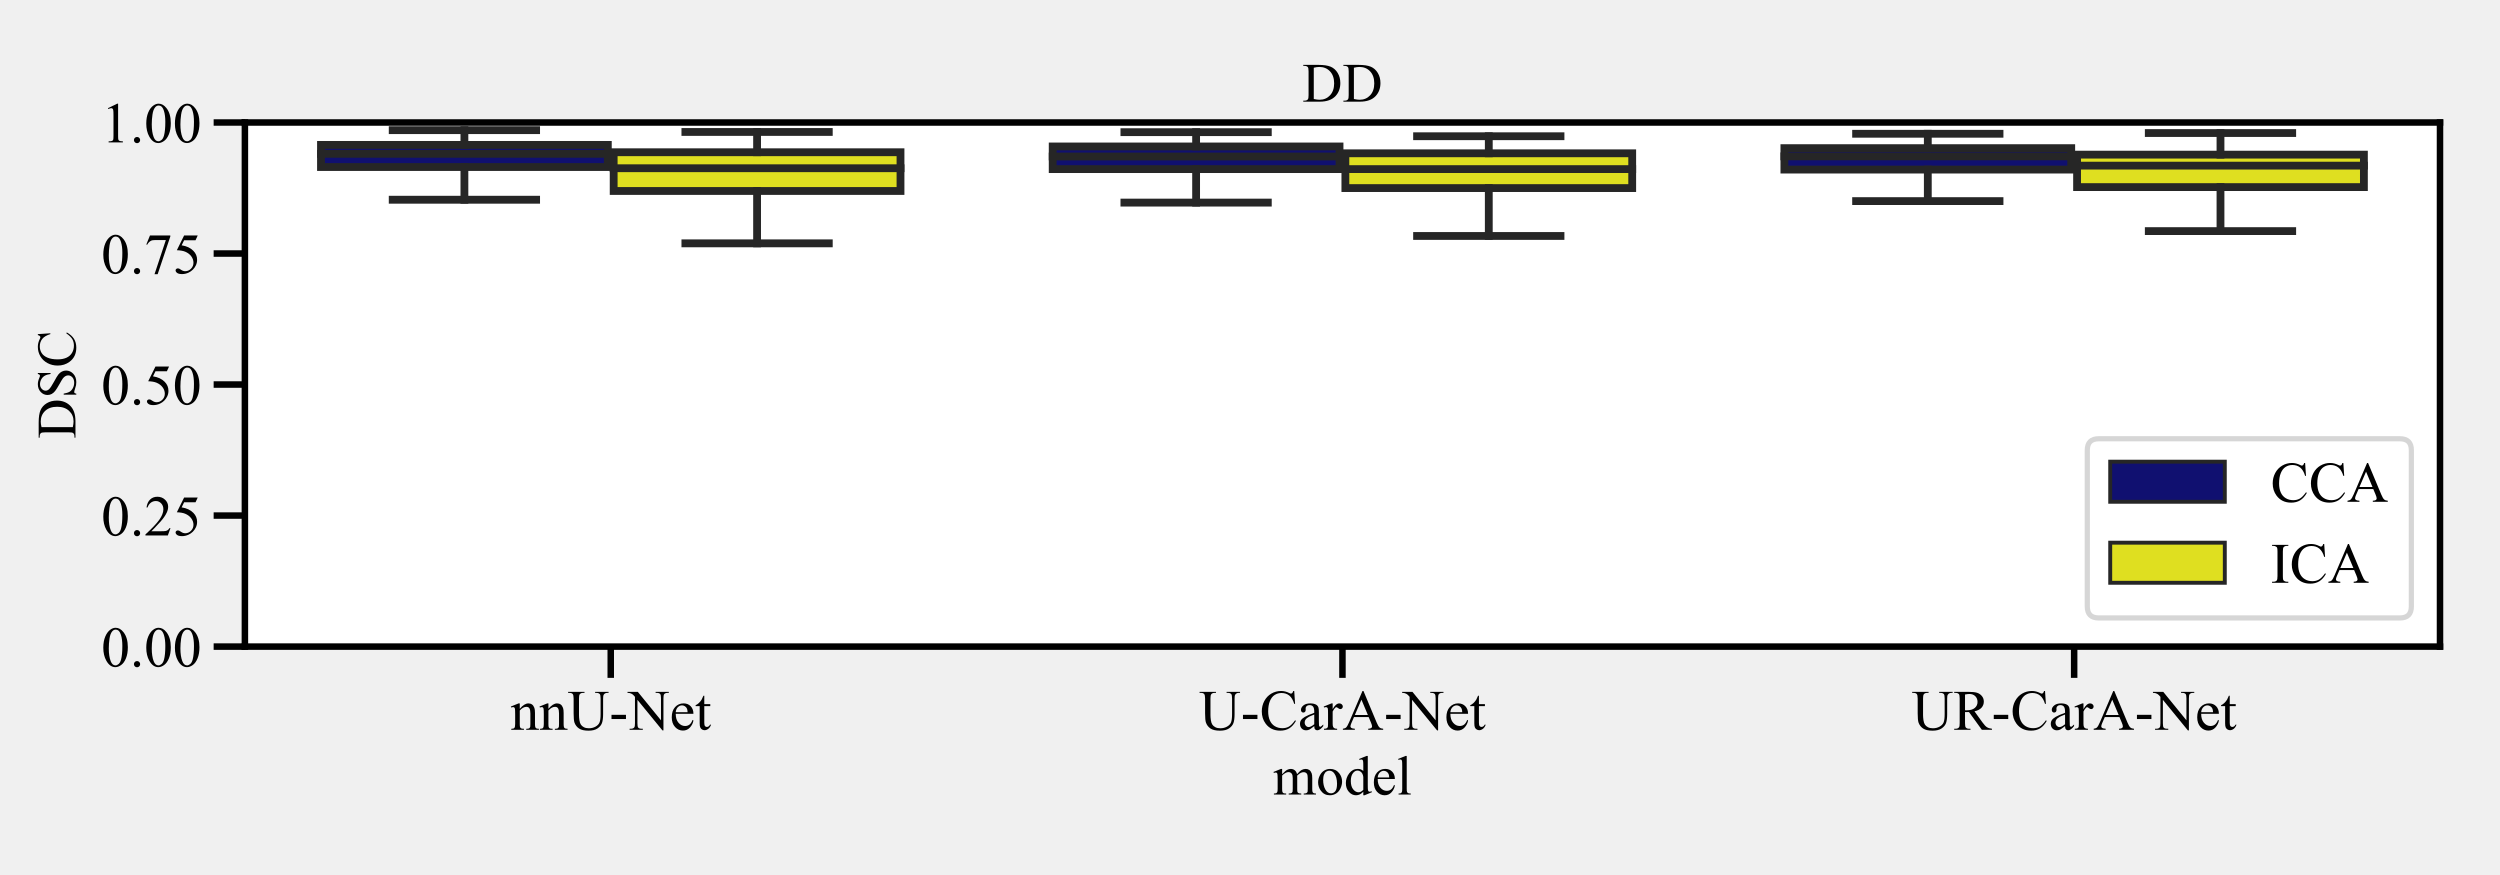
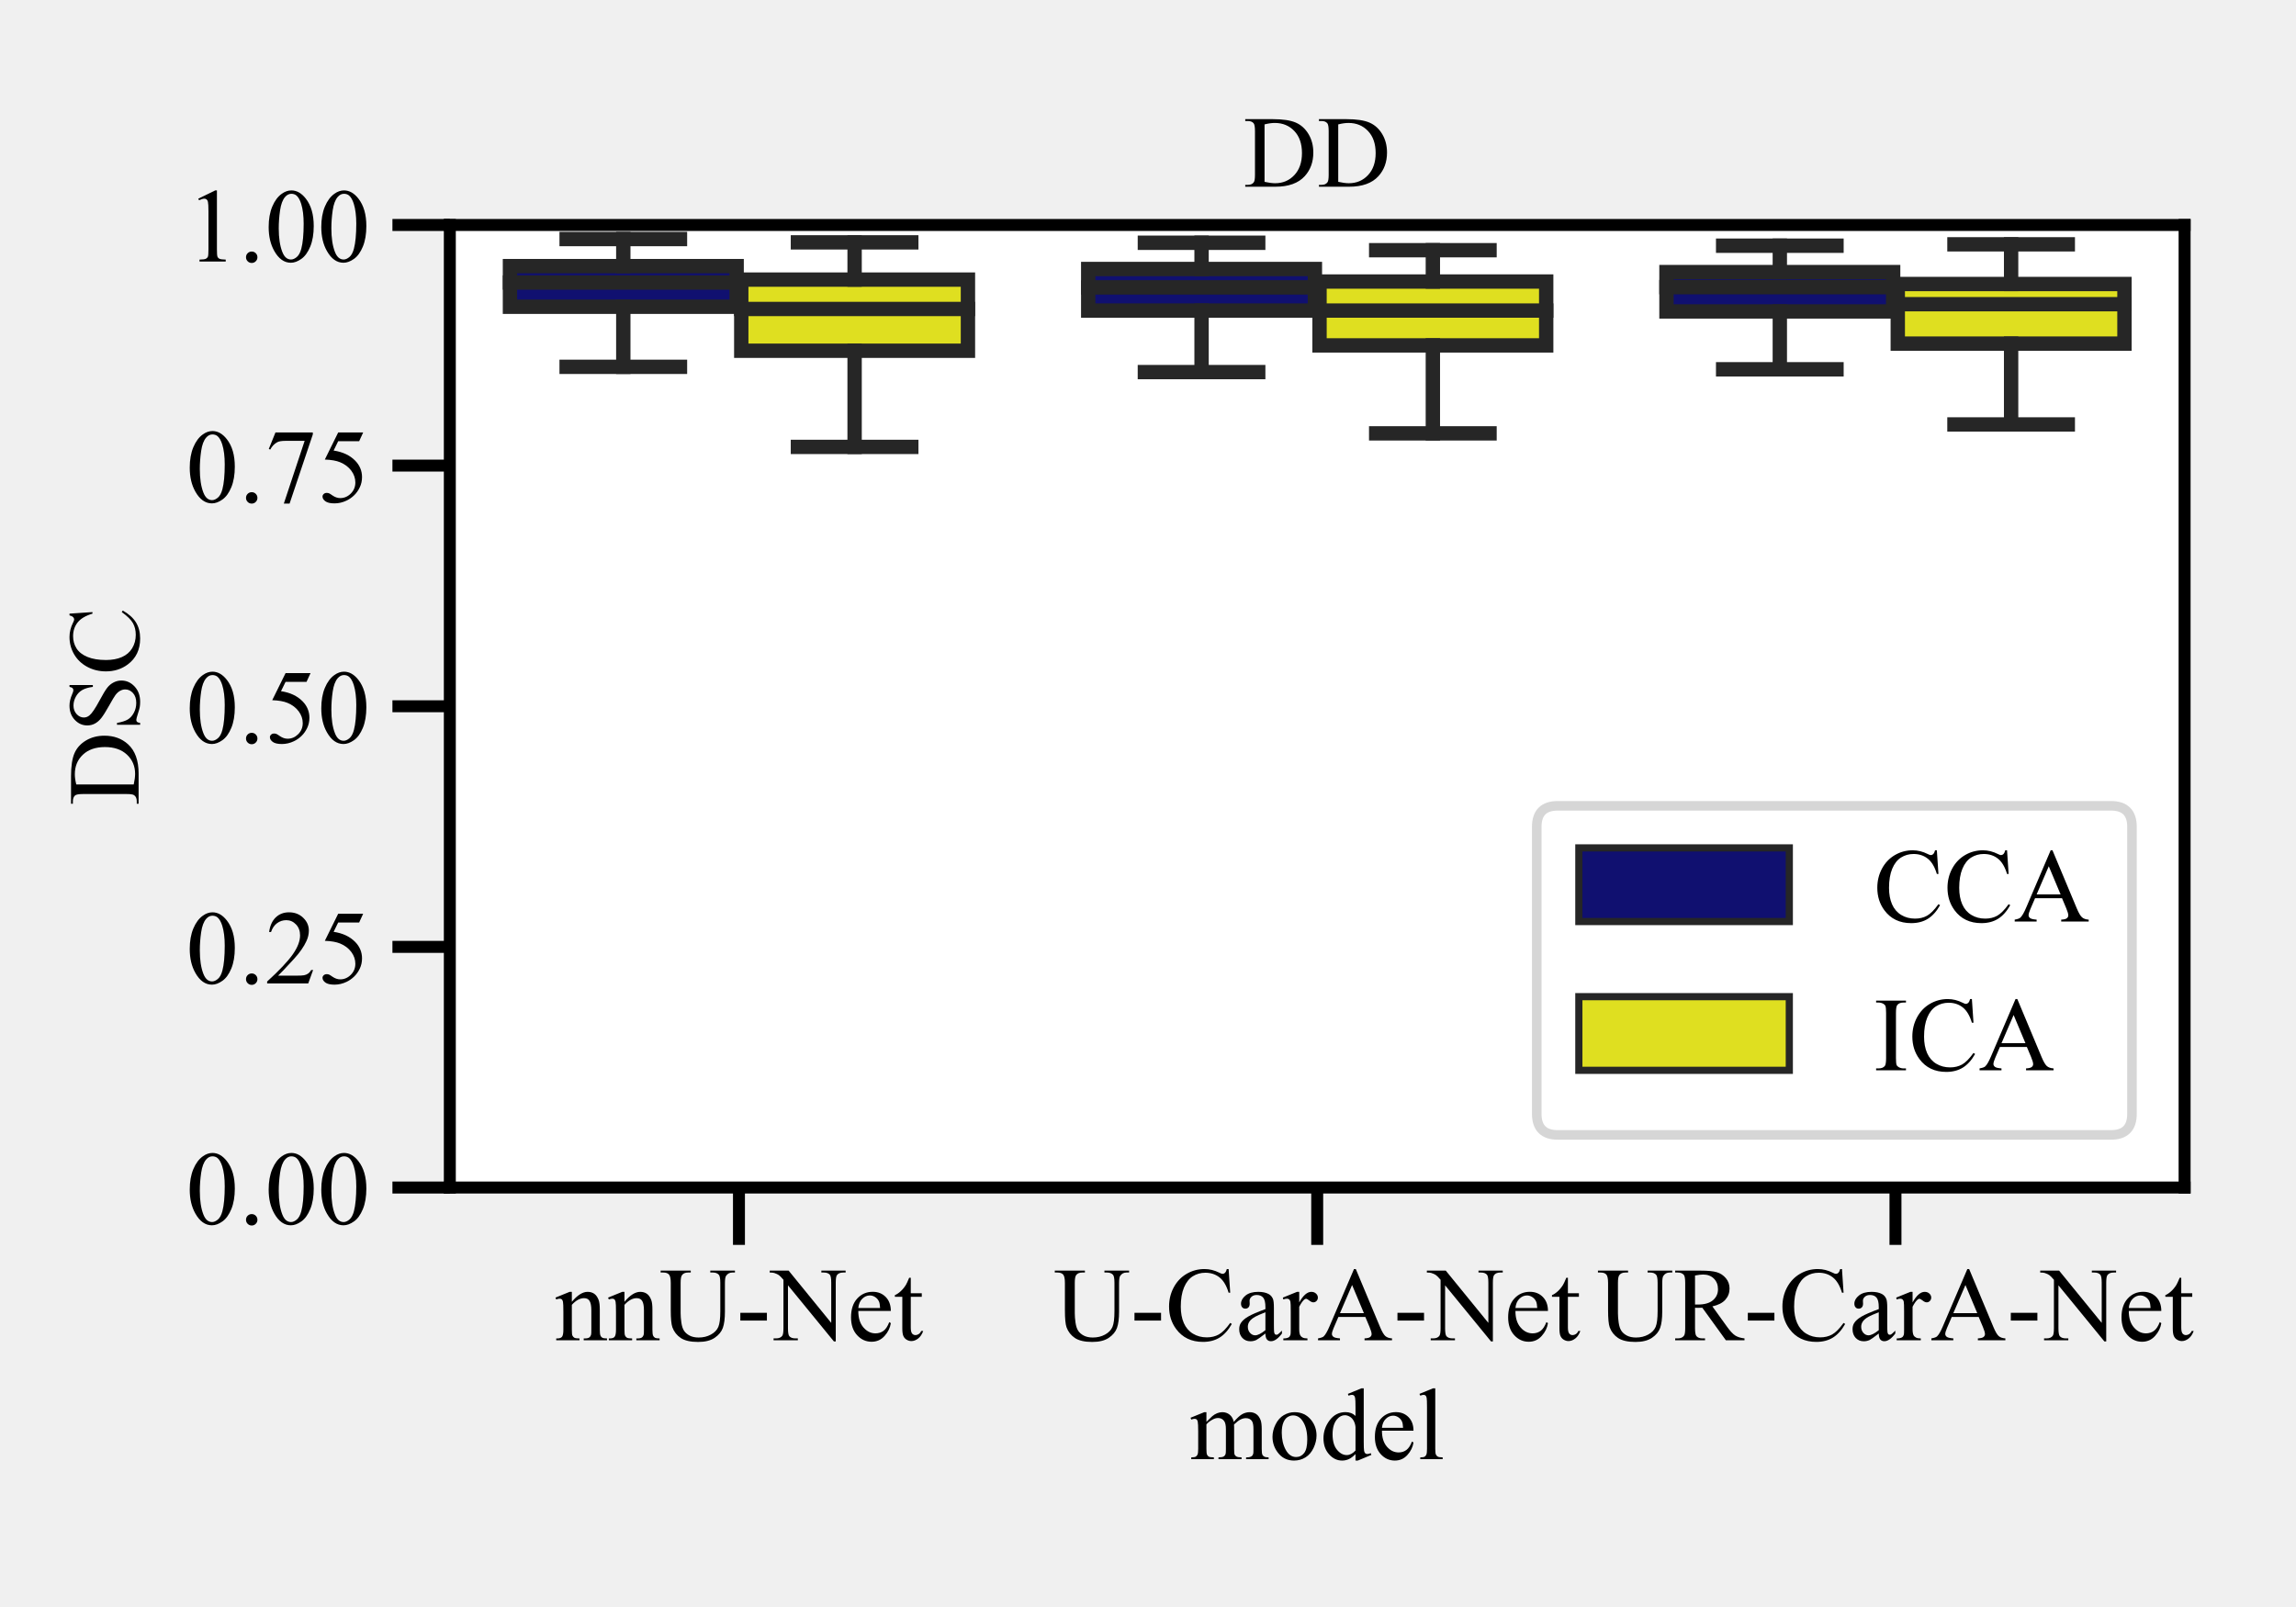
- <svg xmlns="http://www.w3.org/2000/svg" xmlns:xlink="http://www.w3.org/1999/xlink" width="720pt" height="252pt" viewBox="0 0 720 252" version="1.1">
+ <svg xmlns="http://www.w3.org/2000/svg" xmlns:xlink="http://www.w3.org/1999/xlink" width="360pt" height="252pt" viewBox="0 0 360 252" version="1.1">
  <defs>
    <style type="text/css">*{stroke-linejoin: round; stroke-linecap: butt}</style>
  </defs>
  <g id="figure_1">
    <g id="patch_1">
-       <path d="M 0 252  L 720 252  L 720 0  L 0 0  L 0 252  z " style="fill: none" />
+       <path d="M 0 252  L 360 252  L 360 0  L 0 0  L 0 252  z " style="fill: none" />
    </g>
    <g id="axes_1">
      <g id="patch_2">
-         <path d="M 70.53 186.22  L 702.72 186.22  L 702.72 35.28  L 70.53 35.28  z " style="fill: #ffffff" />
+         <path d="M 70.53 186.22  L 342.533 186.22  L 342.533 35.28  L 70.53 35.28  z " style="fill: #ffffff" />
      </g>
      <g id="patch_3">
-         <path d="M 92.446 48.103  L 175.052 48.103  L 175.052 41.731  L 92.446 41.731  L 92.446 48.103  z " clip-path="url(#p4b8f0bb4f5)" style="fill: #101070; stroke: #262626; stroke-width: 2.25; stroke-linejoin: miter" />
+         <path d="M 79.959 48.103  L 115.501 48.103  L 115.501 41.731  L 79.959 41.731  L 79.959 48.103  z " clip-path="url(#p8c1864080f)" style="fill: #101070; stroke: #262626; stroke-width: 2.25; stroke-linejoin: miter" />
      </g>
      <g id="patch_4">
-         <path d="M 176.738 55.002  L 259.344 55.002  L 259.344 43.846  L 176.738 43.846  L 176.738 55.002  z " clip-path="url(#p4b8f0bb4f5)" style="fill: #dfdf20; stroke: #262626; stroke-width: 2.25; stroke-linejoin: miter" />
+         <path d="M 116.226 55.002  L 151.768 55.002  L 151.768 43.846  L 116.226 43.846  L 116.226 55.002  z " clip-path="url(#p8c1864080f)" style="fill: #dfdf20; stroke: #262626; stroke-width: 2.25; stroke-linejoin: miter" />
      </g>
      <g id="patch_5">
-         <path d="M 303.176 48.702  L 385.782 48.702  L 385.782 42.183  L 303.176 42.183  L 303.176 48.702  z " clip-path="url(#p4b8f0bb4f5)" style="fill: #101070; stroke: #262626; stroke-width: 2.25; stroke-linejoin: miter" />
+         <path d="M 170.627 48.702  L 206.169 48.702  L 206.169 42.183  L 170.627 42.183  L 170.627 48.702  z " clip-path="url(#p8c1864080f)" style="fill: #101070; stroke: #262626; stroke-width: 2.25; stroke-linejoin: miter" />
      </g>
      <g id="patch_6">
-         <path d="M 387.468 54.165  L 470.074 54.165  L 470.074 44.149  L 387.468 44.149  L 387.468 54.165  z " clip-path="url(#p4b8f0bb4f5)" style="fill: #dfdf20; stroke: #262626; stroke-width: 2.25; stroke-linejoin: miter" />
+         <path d="M 206.894 54.165  L 242.436 54.165  L 242.436 44.149  L 206.894 44.149  L 206.894 54.165  z " clip-path="url(#p8c1864080f)" style="fill: #dfdf20; stroke: #262626; stroke-width: 2.25; stroke-linejoin: miter" />
      </g>
      <g id="patch_7">
-         <path d="M 513.906 48.838  L 596.512 48.838  L 596.512 42.666  L 513.906 42.666  L 513.906 48.838  z " clip-path="url(#p4b8f0bb4f5)" style="fill: #101070; stroke: #262626; stroke-width: 2.25; stroke-linejoin: miter" />
+         <path d="M 261.294 48.838  L 296.836 48.838  L 296.836 42.666  L 261.294 42.666  L 261.294 48.838  z " clip-path="url(#p8c1864080f)" style="fill: #101070; stroke: #262626; stroke-width: 2.25; stroke-linejoin: miter" />
      </g>
      <g id="patch_8">
-         <path d="M 598.198 53.884  L 680.804 53.884  L 680.804 44.537  L 598.198 44.537  L 598.198 53.884  z " clip-path="url(#p4b8f0bb4f5)" style="fill: #dfdf20; stroke: #262626; stroke-width: 2.25; stroke-linejoin: miter" />
+         <path d="M 297.561 53.884  L 333.103 53.884  L 333.103 44.537  L 297.561 44.537  L 297.561 53.884  z " clip-path="url(#p8c1864080f)" style="fill: #dfdf20; stroke: #262626; stroke-width: 2.25; stroke-linejoin: miter" />
      </g>
      <g id="patch_9">
-         <path d="M 175.895 186.22  L 175.895 186.22  L 175.895 186.22  L 175.895 186.22  z " clip-path="url(#p4b8f0bb4f5)" style="fill: #101070; stroke: #262626; stroke-width: 1.125; stroke-linejoin: miter" />
+         <path d="M 115.864 186.22  L 115.864 186.22  L 115.864 186.22  L 115.864 186.22  z " clip-path="url(#p8c1864080f)" style="fill: #101070; stroke: #262626; stroke-width: 1.125; stroke-linejoin: miter" />
      </g>
      <g id="patch_10">
-         <path d="M 175.895 186.22  L 175.895 186.22  L 175.895 186.22  L 175.895 186.22  z " clip-path="url(#p4b8f0bb4f5)" style="fill: #dfdf20; stroke: #262626; stroke-width: 1.125; stroke-linejoin: miter" />
+         <path d="M 115.864 186.22  L 115.864 186.22  L 115.864 186.22  L 115.864 186.22  z " clip-path="url(#p8c1864080f)" style="fill: #dfdf20; stroke: #262626; stroke-width: 1.125; stroke-linejoin: miter" />
      </g>
      <g id="matplotlib.axis_1">
        <g id="xtick_1">
          <g id="line2d_1">
            <defs>
-               <path id="m1ae2421240" d="M 0 0  L 0 9  " style="stroke: #000000; stroke-width: 1.875" />
-             </defs>
-             <g>
-               <use xlink:href="#m1ae2421240" x="175.895" y="186.22" style="stroke: #000000; stroke-width: 1.875" />
+               <path id="m040e390292" d="M 0 0  L 0 9  " style="stroke: #000000; stroke-width: 1.875" />
+             </defs>
+             <g>
+               <use xlink:href="#m040e390292" x="115.864" y="186.22" style="stroke: #000000; stroke-width: 1.875" />
            </g>
          </g>
          <g id="text_1">
-             <g transform="translate(147.0277 210.1772)scale(0.165 -0.165)">
+             <g transform="translate(86.99648 210.1772)scale(0.165 -0.165)">
              <defs>
                <path id="TimesNewRomanPSMT-6e" d="M 1034 2341  Q 1538 2947 1994 2947  Q 2228 2947 2397 2830  Q 2566 2713 2666 2444  Q 2734 2256 2734 1869  L 2734 647  Q 2734 375 2778 278  Q 2813 200 2889 156  Q 2966 113 3172 113  L 3172 0  L 1756 0  L 1756 113  L 1816 113  Q 2016 113 2095 173  Q 2175 234 2206 353  Q 2219 400 2219 647  L 2219 1819  Q 2219 2209 2117 2386  Q 2016 2563 1775 2563  Q 1403 2563 1034 2156  L 1034 647  Q 1034 356 1069 288  Q 1113 197 1189 155  Q 1266 113 1500 113  L 1500 0  L 84 0  L 84 113  L 147 113  Q 366 113 442 223  Q 519 334 519 647  L 519 1709  Q 519 2225 495 2337  Q 472 2450 423 2490  Q 375 2531 294 2531  Q 206 2531 84 2484  L 38 2597  L 900 2947  L 1034 2947  L 1034 2341  z " transform="scale(0.015625)" />
                <path id="TimesNewRomanPSMT-55" d="M 3053 4122  L 3053 4238  L 4553 4238  L 4553 4122  L 4394 4122  Q 4144 4122 4009 3913  Q 3944 3816 3944 3463  L 3944 1744  Q 3944 1106 3817 754  Q 3691 403 3320 151  Q 2950 -100 2313 -100  Q 1619 -100 1259 140  Q 900 381 750 788  Q 650 1066 650 1831  L 650 3488  Q 650 3878 542 4000  Q 434 4122 194 4122  L 34 4122  L 34 4238  L 1866 4238  L 1866 4122  L 1703 4122  Q 1441 4122 1328 3956  Q 1250 3844 1250 3488  L 1250 1641  Q 1250 1394 1295 1075  Q 1341 756 1459 578  Q 1578 400 1801 284  Q 2025 169 2350 169  Q 2766 169 3094 350  Q 3422 531 3542 814  Q 3663 1097 3663 1772  L 3663 3488  Q 3663 3884 3575 3984  Q 3453 4122 3213 4122  L 3053 4122  z " transform="scale(0.015625)" />
                <path id="TimesNewRomanPSMT-2d" d="M 259 1672  L 1875 1672  L 1875 1200  L 259 1200  L 259 1672  z " transform="scale(0.015625)" />
                <path id="TimesNewRomanPSMT-4e" d="M -84 4238  L 1066 4238  L 3656 1059  L 3656 3503  Q 3656 3894 3569 3991  Q 3453 4122 3203 4122  L 3056 4122  L 3056 4238  L 4531 4238  L 4531 4122  L 4381 4122  Q 4113 4122 4000 3959  Q 3931 3859 3931 3503  L 3931 -69  L 3819 -69  L 1025 3344  L 1025 734  Q 1025 344 1109 247  Q 1228 116 1475 116  L 1625 116  L 1625 0  L 150 0  L 150 116  L 297 116  Q 569 116 681 278  Q 750 378 750 734  L 750 3681  Q 566 3897 470 3965  Q 375 4034 191 4094  Q 100 4122 -84 4122  L -84 4238  z " transform="scale(0.015625)" />
                <path id="TimesNewRomanPSMT-65" d="M 681 1784  Q 678 1147 991 784  Q 1303 422 1725 422  Q 2006 422 2214 576  Q 2422 731 2563 1106  L 2659 1044  Q 2594 616 2278 264  Q 1963 -88 1488 -88  Q 972 -88 605 314  Q 238 716 238 1394  Q 238 2128 614 2539  Q 991 2950 1559 2950  Q 2041 2950 2350 2633  Q 2659 2316 2659 1784  L 681 1784  z M 681 1966  L 2006 1966  Q 1991 2241 1941 2353  Q 1863 2528 1708 2628  Q 1553 2728 1384 2728  Q 1125 2728 920 2526  Q 716 2325 681 1966  z " transform="scale(0.015625)" />
                <path id="TimesNewRomanPSMT-74" d="M 1031 3803  L 1031 2863  L 1700 2863  L 1700 2644  L 1031 2644  L 1031 788  Q 1031 509 1111 412  Q 1191 316 1316 316  Q 1419 316 1516 380  Q 1613 444 1666 569  L 1788 569  Q 1678 263 1478 108  Q 1278 -47 1066 -47  Q 922 -47 784 33  Q 647 113 581 261  Q 516 409 516 719  L 516 2644  L 63 2644  L 63 2747  Q 234 2816 414 2980  Q 594 3144 734 3369  Q 806 3488 934 3803  L 1031 3803  z " transform="scale(0.015625)" />
              </defs>
              <use xlink:href="#TimesNewRomanPSMT-6e" />
              <use xlink:href="#TimesNewRomanPSMT-6e" x="50" />
              <use xlink:href="#TimesNewRomanPSMT-55" x="100" />
              <use xlink:href="#TimesNewRomanPSMT-2d" x="172.217" />
              <use xlink:href="#TimesNewRomanPSMT-4e" x="205.518" />
              <use xlink:href="#TimesNewRomanPSMT-65" x="277.734" />
              <use xlink:href="#TimesNewRomanPSMT-74" x="322.119" />
            </g>
          </g>
        </g>
        <g id="xtick_2">
          <g id="line2d_2">
            <g>
-               <use xlink:href="#m1ae2421240" x="386.625" y="186.22" style="stroke: #000000; stroke-width: 1.875" />
+               <use xlink:href="#m040e390292" x="206.531" y="186.22" style="stroke: #000000; stroke-width: 1.875" />
            </g>
          </g>
          <g id="text_2">
-             <g transform="translate(345.3905 210.1772)scale(0.165 -0.165)">
+             <g transform="translate(165.2967 210.1772)scale(0.165 -0.165)">
              <defs>
                <path id="TimesNewRomanPSMT-43" d="M 3853 4334  L 3950 2894  L 3853 2894  Q 3659 3541 3300 3825  Q 2941 4109 2438 4109  Q 2016 4109 1675 3895  Q 1334 3681 1139 3212  Q 944 2744 944 2047  Q 944 1472 1128 1050  Q 1313 628 1683 403  Q 2053 178 2528 178  Q 2941 178 3256 354  Q 3572 531 3950 1056  L 4047 994  Q 3728 428 3303 165  Q 2878 -97 2294 -97  Q 1241 -97 663 684  Q 231 1266 231 2053  Q 231 2688 515 3219  Q 800 3750 1298 4042  Q 1797 4334 2388 4334  Q 2847 4334 3294 4109  Q 3425 4041 3481 4041  Q 3566 4041 3628 4100  Q 3709 4184 3744 4334  L 3853 4334  z " transform="scale(0.015625)" />
                <path id="TimesNewRomanPSMT-61" d="M 1822 413  Q 1381 72 1269 19  Q 1100 -59 909 -59  Q 613 -59 420 144  Q 228 347 228 678  Q 228 888 322 1041  Q 450 1253 767 1440  Q 1084 1628 1822 1897  L 1822 2009  Q 1822 2438 1686 2597  Q 1550 2756 1291 2756  Q 1094 2756 978 2650  Q 859 2544 859 2406  L 866 2225  Q 866 2081 792 2003  Q 719 1925 600 1925  Q 484 1925 411 2006  Q 338 2088 338 2228  Q 338 2497 613 2722  Q 888 2947 1384 2947  Q 1766 2947 2009 2819  Q 2194 2722 2281 2516  Q 2338 2381 2338 1966  L 2338 994  Q 2338 584 2353 492  Q 2369 400 2405 369  Q 2441 338 2488 338  Q 2538 338 2575 359  Q 2641 400 2828 588  L 2828 413  Q 2478 -56 2159 -56  Q 2006 -56 1915 50  Q 1825 156 1822 413  z M 1822 616  L 1822 1706  Q 1350 1519 1213 1441  Q 966 1303 859 1153  Q 753 1003 753 825  Q 753 600 887 451  Q 1022 303 1197 303  Q 1434 303 1822 616  z " transform="scale(0.015625)" />
                <path id="TimesNewRomanPSMT-72" d="M 1038 2947  L 1038 2303  Q 1397 2947 1775 2947  Q 1947 2947 2059 2842  Q 2172 2738 2172 2600  Q 2172 2478 2090 2393  Q 2009 2309 1897 2309  Q 1788 2309 1652 2417  Q 1516 2525 1450 2525  Q 1394 2525 1328 2463  Q 1188 2334 1038 2041  L 1038 669  Q 1038 431 1097 309  Q 1138 225 1241 169  Q 1344 113 1538 113  L 1538 0  L 72 0  L 72 113  Q 291 113 397 181  Q 475 231 506 341  Q 522 394 522 644  L 522 1753  Q 522 2253 501 2348  Q 481 2444 426 2487  Q 372 2531 291 2531  Q 194 2531 72 2484  L 41 2597  L 906 2947  L 1038 2947  z " transform="scale(0.015625)" />
                <path id="TimesNewRomanPSMT-41" d="M 2928 1419  L 1288 1419  L 1000 750  Q 894 503 894 381  Q 894 284 986 211  Q 1078 138 1384 116  L 1384 0  L 50 0  L 50 116  Q 316 163 394 238  Q 553 388 747 847  L 2238 4334  L 2347 4334  L 3822 809  Q 4000 384 4145 257  Q 4291 131 4550 116  L 4550 0  L 2878 0  L 2878 116  Q 3131 128 3220 200  Q 3309 272 3309 375  Q 3309 513 3184 809  L 2928 1419  z M 2841 1650  L 2122 3363  L 1384 1650  L 2841 1650  z " transform="scale(0.015625)" />
              </defs>
              <use xlink:href="#TimesNewRomanPSMT-55" />
              <use xlink:href="#TimesNewRomanPSMT-2d" x="72.217" />
              <use xlink:href="#TimesNewRomanPSMT-43" x="105.518" />
              <use xlink:href="#TimesNewRomanPSMT-61" x="172.217" />
              <use xlink:href="#TimesNewRomanPSMT-72" x="216.602" />
              <use xlink:href="#TimesNewRomanPSMT-41" x="249.902" />
              <use xlink:href="#TimesNewRomanPSMT-2d" x="322.119" />
              <use xlink:href="#TimesNewRomanPSMT-4e" x="355.42" />
              <use xlink:href="#TimesNewRomanPSMT-65" x="427.637" />
              <use xlink:href="#TimesNewRomanPSMT-74" x="472.021" />
            </g>
          </g>
        </g>
        <g id="xtick_3">
          <g id="line2d_3">
            <g>
-               <use xlink:href="#m1ae2421240" x="597.355" y="186.22" style="stroke: #000000; stroke-width: 1.875" />
+               <use xlink:href="#m040e390292" x="297.199" y="186.22" style="stroke: #000000; stroke-width: 1.875" />
            </g>
          </g>
          <g id="text_3">
-             <g transform="translate(550.6175 210.1772)scale(0.165 -0.165)">
+             <g transform="translate(250.4612 210.1772)scale(0.165 -0.165)">
              <defs>
                <path id="TimesNewRomanPSMT-52" d="M 4325 0  L 3194 0  L 1759 1981  Q 1600 1975 1500 1975  Q 1459 1975 1412 1976  Q 1366 1978 1316 1981  L 1316 750  Q 1316 350 1403 253  Q 1522 116 1759 116  L 1925 116  L 1925 0  L 109 0  L 109 116  L 269 116  Q 538 116 653 291  Q 719 388 719 750  L 719 3488  Q 719 3888 631 3984  Q 509 4122 269 4122  L 109 4122  L 109 4238  L 1653 4238  Q 2328 4238 2648 4139  Q 2969 4041 3192 3777  Q 3416 3513 3416 3147  Q 3416 2756 3161 2468  Q 2906 2181 2372 2063  L 3247 847  Q 3547 428 3762 290  Q 3978 153 4325 116  L 4325 0  z M 1316 2178  Q 1375 2178 1419 2176  Q 1463 2175 1491 2175  Q 2097 2175 2405 2437  Q 2713 2700 2713 3106  Q 2713 3503 2464 3751  Q 2216 4000 1806 4000  Q 1625 4000 1316 3941  L 1316 2178  z " transform="scale(0.015625)" />
              </defs>
              <use xlink:href="#TimesNewRomanPSMT-55" />
              <use xlink:href="#TimesNewRomanPSMT-52" x="72.217" />
              <use xlink:href="#TimesNewRomanPSMT-2d" x="138.916" />
              <use xlink:href="#TimesNewRomanPSMT-43" x="172.217" />
              <use xlink:href="#TimesNewRomanPSMT-61" x="238.916" />
              <use xlink:href="#TimesNewRomanPSMT-72" x="283.301" />
              <use xlink:href="#TimesNewRomanPSMT-41" x="316.602" />
              <use xlink:href="#TimesNewRomanPSMT-2d" x="388.818" />
              <use xlink:href="#TimesNewRomanPSMT-4e" x="422.119" />
              <use xlink:href="#TimesNewRomanPSMT-65" x="494.336" />
              <use xlink:href="#TimesNewRomanPSMT-74" x="538.721" />
            </g>
          </g>
        </g>
        <g id="text_4">
-           <g transform="translate(366.6288 228.8166)scale(0.16 -0.16)">
+           <g transform="translate(186.535 228.8166)scale(0.16 -0.16)">
            <defs>
              <path id="TimesNewRomanPSMT-6d" d="M 1050 2338  Q 1363 2650 1419 2697  Q 1559 2816 1721 2881  Q 1884 2947 2044 2947  Q 2313 2947 2506 2790  Q 2700 2634 2766 2338  Q 3088 2713 3309 2830  Q 3531 2947 3766 2947  Q 3994 2947 4170 2830  Q 4347 2713 4450 2447  Q 4519 2266 4519 1878  L 4519 647  Q 4519 378 4559 278  Q 4591 209 4675 161  Q 4759 113 4950 113  L 4950 0  L 3538 0  L 3538 113  L 3597 113  Q 3781 113 3884 184  Q 3956 234 3988 344  Q 4000 397 4000 647  L 4000 1878  Q 4000 2228 3916 2372  Q 3794 2572 3525 2572  Q 3359 2572 3192 2489  Q 3025 2406 2788 2181  L 2781 2147  L 2788 2013  L 2788 647  Q 2788 353 2820 281  Q 2853 209 2943 161  Q 3034 113 3253 113  L 3253 0  L 1806 0  L 1806 113  Q 2044 113 2133 169  Q 2222 225 2256 338  Q 2272 391 2272 647  L 2272 1878  Q 2272 2228 2169 2381  Q 2031 2581 1784 2581  Q 1616 2581 1450 2491  Q 1191 2353 1050 2181  L 1050 647  Q 1050 366 1089 281  Q 1128 197 1204 155  Q 1281 113 1516 113  L 1516 0  L 100 0  L 100 113  Q 297 113 375 155  Q 453 197 493 289  Q 534 381 534 647  L 534 1741  Q 534 2213 506 2350  Q 484 2453 437 2492  Q 391 2531 309 2531  Q 222 2531 100 2484  L 53 2597  L 916 2947  L 1050 2947  L 1050 2338  z " transform="scale(0.015625)" />
              <path id="TimesNewRomanPSMT-6f" d="M 1600 2947  Q 2250 2947 2644 2453  Q 2978 2031 2978 1484  Q 2978 1100 2793 706  Q 2609 313 2286 112  Q 1963 -88 1566 -88  Q 919 -88 538 428  Q 216 863 216 1403  Q 216 1797 411 2186  Q 606 2575 925 2761  Q 1244 2947 1600 2947  z M 1503 2744  Q 1338 2744 1170 2645  Q 1003 2547 900 2300  Q 797 2053 797 1666  Q 797 1041 1045 587  Q 1294 134 1700 134  Q 2003 134 2200 384  Q 2397 634 2397 1244  Q 2397 2006 2069 2444  Q 1847 2744 1503 2744  z " transform="scale(0.015625)" />
              <path id="TimesNewRomanPSMT-64" d="M 2222 322  Q 2013 103 1813 7  Q 1613 -88 1381 -88  Q 913 -88 563 304  Q 213 697 213 1313  Q 213 1928 600 2439  Q 988 2950 1597 2950  Q 1975 2950 2222 2709  L 2222 3238  Q 2222 3728 2198 3840  Q 2175 3953 2125 3993  Q 2075 4034 2000 4034  Q 1919 4034 1784 3984  L 1744 4094  L 2597 4444  L 2738 4444  L 2738 1134  Q 2738 631 2761 520  Q 2784 409 2836 365  Q 2888 322 2956 322  Q 3041 322 3181 375  L 3216 266  L 2366 -88  L 2222 -88  L 2222 322  z M 2222 541  L 2222 2016  Q 2203 2228 2109 2403  Q 2016 2578 1861 2667  Q 1706 2756 1559 2756  Q 1284 2756 1069 2509  Q 784 2184 784 1559  Q 784 928 1059 592  Q 1334 256 1672 256  Q 1956 256 2222 541  z " transform="scale(0.015625)" />
              <path id="TimesNewRomanPSMT-6c" d="M 1184 4444  L 1184 647  Q 1184 378 1223 290  Q 1263 203 1344 158  Q 1425 113 1647 113  L 1647 0  L 244 0  L 244 113  Q 441 113 512 153  Q 584 194 625 287  Q 666 381 666 647  L 666 3247  Q 666 3731 644 3842  Q 622 3953 573 3993  Q 525 4034 450 4034  Q 369 4034 244 3984  L 191 4094  L 1044 4444  L 1184 4444  z " transform="scale(0.015625)" />
            </defs>
            <use xlink:href="#TimesNewRomanPSMT-6d" />
            <use xlink:href="#TimesNewRomanPSMT-6f" x="77.783" />
            <use xlink:href="#TimesNewRomanPSMT-64" x="127.783" />
            <use xlink:href="#TimesNewRomanPSMT-65" x="177.783" />
            <use xlink:href="#TimesNewRomanPSMT-6c" x="222.168" />
          </g>
        </g>
      </g>
      <g id="matplotlib.axis_2">
        <g id="ytick_1">
          <g id="line2d_4">
            <defs>
-               <path id="mc88cc7e96a" d="M 0 0  L -9 0  " style="stroke: #000000; stroke-width: 1.875" />
-             </defs>
-             <g>
-               <use xlink:href="#mc88cc7e96a" x="70.53" y="186.22" style="stroke: #000000; stroke-width: 1.875" />
+               <path id="m755fb13bbe" d="M 0 0  L -9 0  " style="stroke: #000000; stroke-width: 1.875" />
+             </defs>
+             <g>
+               <use xlink:href="#m755fb13bbe" x="70.53" y="186.22" style="stroke: #000000; stroke-width: 1.875" />
            </g>
          </g>
          <g id="text_5">
            <g transform="translate(29.155 191.9486)scale(0.165 -0.165)">
              <defs>
                <path id="TimesNewRomanPSMT-30" d="M 231 2094  Q 231 2819 450 3342  Q 669 3866 1031 4122  Q 1313 4325 1613 4325  Q 2100 4325 2488 3828  Q 2972 3213 2972 2159  Q 2972 1422 2759 906  Q 2547 391 2217 158  Q 1888 -75 1581 -75  Q 975 -75 572 641  Q 231 1244 231 2094  z M 844 2016  Q 844 1141 1059 588  Q 1238 122 1591 122  Q 1759 122 1940 273  Q 2122 425 2216 781  Q 2359 1319 2359 2297  Q 2359 3022 2209 3506  Q 2097 3866 1919 4016  Q 1791 4119 1609 4119  Q 1397 4119 1231 3928  Q 1006 3669 925 3112  Q 844 2556 844 2016  z " transform="scale(0.015625)" />
                <path id="TimesNewRomanPSMT-2e" d="M 800 606  Q 947 606 1047 504  Q 1147 403 1147 259  Q 1147 116 1045 14  Q 944 -88 800 -88  Q 656 -88 554 14  Q 453 116 453 259  Q 453 406 554 506  Q 656 606 800 606  z " transform="scale(0.015625)" />
              </defs>
              <use xlink:href="#TimesNewRomanPSMT-30" />
              <use xlink:href="#TimesNewRomanPSMT-2e" x="50" />
              <use xlink:href="#TimesNewRomanPSMT-30" x="75" />
              <use xlink:href="#TimesNewRomanPSMT-30" x="125" />
            </g>
          </g>
        </g>
        <g id="ytick_2">
          <g id="line2d_5">
            <g>
-               <use xlink:href="#mc88cc7e96a" x="70.53" y="148.485" style="stroke: #000000; stroke-width: 1.875" />
+               <use xlink:href="#m755fb13bbe" x="70.53" y="148.485" style="stroke: #000000; stroke-width: 1.875" />
            </g>
          </g>
          <g id="text_6">
            <g transform="translate(29.155 154.2136)scale(0.165 -0.165)">
              <defs>
                <path id="TimesNewRomanPSMT-32" d="M 2934 816  L 2638 0  L 138 0  L 138 116  Q 1241 1122 1691 1759  Q 2141 2397 2141 2925  Q 2141 3328 1894 3587  Q 1647 3847 1303 3847  Q 991 3847 742 3664  Q 494 3481 375 3128  L 259 3128  Q 338 3706 661 4015  Q 984 4325 1469 4325  Q 1984 4325 2329 3994  Q 2675 3663 2675 3213  Q 2675 2891 2525 2569  Q 2294 2063 1775 1497  Q 997 647 803 472  L 1909 472  Q 2247 472 2383 497  Q 2519 522 2628 598  Q 2738 675 2819 816  L 2934 816  z " transform="scale(0.015625)" />
                <path id="TimesNewRomanPSMT-35" d="M 2778 4238  L 2534 3706  L 1259 3706  L 981 3138  Q 1809 3016 2294 2522  Q 2709 2097 2709 1522  Q 2709 1188 2573 903  Q 2438 619 2231 419  Q 2025 219 1772 97  Q 1413 -75 1034 -75  Q 653 -75 479 54  Q 306 184 306 341  Q 306 428 378 495  Q 450 563 559 563  Q 641 563 702 538  Q 763 513 909 409  Q 1144 247 1384 247  Q 1750 247 2026 523  Q 2303 800 2303 1197  Q 2303 1581 2056 1914  Q 1809 2247 1375 2428  Q 1034 2569 447 2591  L 1259 4238  L 2778 4238  z " transform="scale(0.015625)" />
              </defs>
              <use xlink:href="#TimesNewRomanPSMT-30" />
              <use xlink:href="#TimesNewRomanPSMT-2e" x="50" />
              <use xlink:href="#TimesNewRomanPSMT-32" x="75" />
              <use xlink:href="#TimesNewRomanPSMT-35" x="125" />
            </g>
          </g>
        </g>
        <g id="ytick_3">
          <g id="line2d_6">
            <g>
-               <use xlink:href="#mc88cc7e96a" x="70.53" y="110.75" style="stroke: #000000; stroke-width: 1.875" />
+               <use xlink:href="#m755fb13bbe" x="70.53" y="110.75" style="stroke: #000000; stroke-width: 1.875" />
            </g>
          </g>
          <g id="text_7">
            <g transform="translate(29.155 116.4786)scale(0.165 -0.165)">
              <use xlink:href="#TimesNewRomanPSMT-30" />
              <use xlink:href="#TimesNewRomanPSMT-2e" x="50" />
              <use xlink:href="#TimesNewRomanPSMT-35" x="75" />
              <use xlink:href="#TimesNewRomanPSMT-30" x="125" />
            </g>
          </g>
        </g>
        <g id="ytick_4">
          <g id="line2d_7">
            <g>
-               <use xlink:href="#mc88cc7e96a" x="70.53" y="73.015" style="stroke: #000000; stroke-width: 1.875" />
+               <use xlink:href="#m755fb13bbe" x="70.53" y="73.015" style="stroke: #000000; stroke-width: 1.875" />
            </g>
          </g>
          <g id="text_8">
            <g transform="translate(29.155 78.74359)scale(0.165 -0.165)">
              <defs>
                <path id="TimesNewRomanPSMT-37" d="M 644 4238  L 2916 4238  L 2916 4119  L 1503 -88  L 1153 -88  L 2419 3728  L 1253 3728  Q 900 3728 750 3644  Q 488 3500 328 3200  L 238 3234  L 644 4238  z " transform="scale(0.015625)" />
              </defs>
              <use xlink:href="#TimesNewRomanPSMT-30" />
              <use xlink:href="#TimesNewRomanPSMT-2e" x="50" />
              <use xlink:href="#TimesNewRomanPSMT-37" x="75" />
              <use xlink:href="#TimesNewRomanPSMT-35" x="125" />
            </g>
          </g>
        </g>
        <g id="ytick_5">
          <g id="line2d_8">
            <g>
-               <use xlink:href="#mc88cc7e96a" x="70.53" y="35.28" style="stroke: #000000; stroke-width: 1.875" />
+               <use xlink:href="#m755fb13bbe" x="70.53" y="35.28" style="stroke: #000000; stroke-width: 1.875" />
            </g>
          </g>
          <g id="text_9">
            <g transform="translate(29.155 41.00859)scale(0.165 -0.165)">
              <defs>
                <path id="TimesNewRomanPSMT-31" d="M 750 3822  L 1781 4325  L 1884 4325  L 1884 747  Q 1884 391 1914 303  Q 1944 216 2037 169  Q 2131 122 2419 116  L 2419 0  L 825 0  L 825 116  Q 1125 122 1212 167  Q 1300 213 1334 289  Q 1369 366 1369 747  L 1369 3034  Q 1369 3497 1338 3628  Q 1316 3728 1258 3775  Q 1200 3822 1119 3822  Q 1003 3822 797 3725  L 750 3822  z " transform="scale(0.015625)" />
              </defs>
              <use xlink:href="#TimesNewRomanPSMT-31" />
              <use xlink:href="#TimesNewRomanPSMT-2e" x="50" />
              <use xlink:href="#TimesNewRomanPSMT-30" x="75" />
              <use xlink:href="#TimesNewRomanPSMT-30" x="125" />
            </g>
          </g>
        </g>
        <g id="text_10">
          <g transform="translate(21.7325 126.3125)rotate(-90)scale(0.16 -0.16)">
            <defs>
              <path id="TimesNewRomanPSMT-44" d="M 109 0  L 109 116  L 269 116  Q 538 116 650 288  Q 719 391 719 750  L 719 3488  Q 719 3884 631 3984  Q 509 4122 269 4122  L 109 4122  L 109 4238  L 1834 4238  Q 2784 4238 3279 4022  Q 3775 3806 4076 3303  Q 4378 2800 4378 2141  Q 4378 1256 3841 663  Q 3238 0 2003 0  L 109 0  z M 1319 306  Q 1716 219 1984 219  Q 2709 219 3187 728  Q 3666 1238 3666 2109  Q 3666 2988 3187 3494  Q 2709 4000 1959 4000  Q 1678 4000 1319 3909  L 1319 306  z " transform="scale(0.015625)" />
              <path id="TimesNewRomanPSMT-53" d="M 2934 4334  L 2934 2869  L 2819 2869  Q 2763 3291 2617 3541  Q 2472 3791 2203 3937  Q 1934 4084 1647 4084  Q 1322 4084 1109 3886  Q 897 3688 897 3434  Q 897 3241 1031 3081  Q 1225 2847 1953 2456  Q 2547 2138 2764 1967  Q 2981 1797 3098 1565  Q 3216 1334 3216 1081  Q 3216 600 2842 251  Q 2469 -97 1881 -97  Q 1697 -97 1534 -69  Q 1438 -53 1133 45  Q 828 144 747 144  Q 669 144 623 97  Q 578 50 556 -97  L 441 -97  L 441 1356  L 556 1356  Q 638 900 775 673  Q 913 447 1195 297  Q 1478 147 1816 147  Q 2206 147 2432 353  Q 2659 559 2659 841  Q 2659 997 2573 1156  Q 2488 1316 2306 1453  Q 2184 1547 1640 1851  Q 1097 2156 867 2337  Q 638 2519 519 2737  Q 400 2956 400 3219  Q 400 3675 750 4004  Q 1100 4334 1641 4334  Q 1978 4334 2356 4169  Q 2531 4091 2603 4091  Q 2684 4091 2736 4139  Q 2788 4188 2819 4334  L 2934 4334  z " transform="scale(0.015625)" />
            </defs>
            <use xlink:href="#TimesNewRomanPSMT-44" />
            <use xlink:href="#TimesNewRomanPSMT-53" x="72.217" />
            <use xlink:href="#TimesNewRomanPSMT-43" x="127.832" />
          </g>
        </g>
      </g>
      <g id="line2d_9">
-         <path d="M 133.749 48.103  L 133.749 57.522  " clip-path="url(#p4b8f0bb4f5)" style="fill: none; stroke: #262626; stroke-width: 2.25; stroke-linecap: square" />
+         <path d="M 97.73 48.103  L 97.73 57.522  " clip-path="url(#p8c1864080f)" style="fill: none; stroke: #262626; stroke-width: 2.25; stroke-linecap: square" />
      </g>
      <g id="line2d_10">
-         <path d="M 133.749 41.731  L 133.749 37.484  " clip-path="url(#p4b8f0bb4f5)" style="fill: none; stroke: #262626; stroke-width: 2.25; stroke-linecap: square" />
+         <path d="M 97.73 41.731  L 97.73 37.484  " clip-path="url(#p8c1864080f)" style="fill: none; stroke: #262626; stroke-width: 2.25; stroke-linecap: square" />
      </g>
      <g id="line2d_11">
-         <path d="M 113.097 57.522  L 154.401 57.522  " clip-path="url(#p4b8f0bb4f5)" style="fill: none; stroke: #262626; stroke-width: 2.25; stroke-linecap: square" />
+         <path d="M 88.845 57.522  L 106.616 57.522  " clip-path="url(#p8c1864080f)" style="fill: none; stroke: #262626; stroke-width: 2.25; stroke-linecap: square" />
      </g>
      <g id="line2d_12">
-         <path d="M 113.097 37.484  L 154.401 37.484  " clip-path="url(#p4b8f0bb4f5)" style="fill: none; stroke: #262626; stroke-width: 2.25; stroke-linecap: square" />
+         <path d="M 88.845 37.484  L 106.616 37.484  " clip-path="url(#p8c1864080f)" style="fill: none; stroke: #262626; stroke-width: 2.25; stroke-linecap: square" />
      </g>
      <g id="line2d_13">
-         <path d="M 218.041 55.002  L 218.041 70.079  " clip-path="url(#p4b8f0bb4f5)" style="fill: none; stroke: #262626; stroke-width: 2.25; stroke-linecap: square" />
+         <path d="M 133.997 55.002  L 133.997 70.079  " clip-path="url(#p8c1864080f)" style="fill: none; stroke: #262626; stroke-width: 2.25; stroke-linecap: square" />
      </g>
      <g id="line2d_14">
-         <path d="M 218.041 43.846  L 218.041 38.007  " clip-path="url(#p4b8f0bb4f5)" style="fill: none; stroke: #262626; stroke-width: 2.25; stroke-linecap: square" />
+         <path d="M 133.997 43.846  L 133.997 38.007  " clip-path="url(#p8c1864080f)" style="fill: none; stroke: #262626; stroke-width: 2.25; stroke-linecap: square" />
      </g>
      <g id="line2d_15">
-         <path d="M 197.389 70.079  L 238.693 70.079  " clip-path="url(#p4b8f0bb4f5)" style="fill: none; stroke: #262626; stroke-width: 2.25; stroke-linecap: square" />
+         <path d="M 125.112 70.079  L 142.883 70.079  " clip-path="url(#p8c1864080f)" style="fill: none; stroke: #262626; stroke-width: 2.25; stroke-linecap: square" />
      </g>
      <g id="line2d_16">
-         <path d="M 197.389 38.007  L 238.693 38.007  " clip-path="url(#p4b8f0bb4f5)" style="fill: none; stroke: #262626; stroke-width: 2.25; stroke-linecap: square" />
+         <path d="M 125.112 38.007  L 142.883 38.007  " clip-path="url(#p8c1864080f)" style="fill: none; stroke: #262626; stroke-width: 2.25; stroke-linecap: square" />
      </g>
      <g id="line2d_17">
-         <path d="M 344.479 48.702  L 344.479 58.348  " clip-path="url(#p4b8f0bb4f5)" style="fill: none; stroke: #262626; stroke-width: 2.25; stroke-linecap: square" />
+         <path d="M 188.398 48.702  L 188.398 58.348  " clip-path="url(#p8c1864080f)" style="fill: none; stroke: #262626; stroke-width: 2.25; stroke-linecap: square" />
      </g>
      <g id="line2d_18">
-         <path d="M 344.479 42.183  L 344.479 38.067  " clip-path="url(#p4b8f0bb4f5)" style="fill: none; stroke: #262626; stroke-width: 2.25; stroke-linecap: square" />
+         <path d="M 188.398 42.183  L 188.398 38.067  " clip-path="url(#p8c1864080f)" style="fill: none; stroke: #262626; stroke-width: 2.25; stroke-linecap: square" />
      </g>
      <g id="line2d_19">
-         <path d="M 323.827 58.348  L 365.131 58.348  " clip-path="url(#p4b8f0bb4f5)" style="fill: none; stroke: #262626; stroke-width: 2.25; stroke-linecap: square" />
+         <path d="M 179.512 58.348  L 197.283 58.348  " clip-path="url(#p8c1864080f)" style="fill: none; stroke: #262626; stroke-width: 2.25; stroke-linecap: square" />
      </g>
      <g id="line2d_20">
-         <path d="M 323.827 38.067  L 365.131 38.067  " clip-path="url(#p4b8f0bb4f5)" style="fill: none; stroke: #262626; stroke-width: 2.25; stroke-linecap: square" />
+         <path d="M 179.512 38.067  L 197.283 38.067  " clip-path="url(#p8c1864080f)" style="fill: none; stroke: #262626; stroke-width: 2.25; stroke-linecap: square" />
      </g>
      <g id="line2d_21">
-         <path d="M 428.771 54.165  L 428.771 67.96  " clip-path="url(#p4b8f0bb4f5)" style="fill: none; stroke: #262626; stroke-width: 2.25; stroke-linecap: square" />
+         <path d="M 224.665 54.165  L 224.665 67.96  " clip-path="url(#p8c1864080f)" style="fill: none; stroke: #262626; stroke-width: 2.25; stroke-linecap: square" />
      </g>
      <g id="line2d_22">
-         <path d="M 428.771 44.149  L 428.771 39.238  " clip-path="url(#p4b8f0bb4f5)" style="fill: none; stroke: #262626; stroke-width: 2.25; stroke-linecap: square" />
+         <path d="M 224.665 44.149  L 224.665 39.238  " clip-path="url(#p8c1864080f)" style="fill: none; stroke: #262626; stroke-width: 2.25; stroke-linecap: square" />
      </g>
      <g id="line2d_23">
-         <path d="M 408.119 67.96  L 449.423 67.96  " clip-path="url(#p4b8f0bb4f5)" style="fill: none; stroke: #262626; stroke-width: 2.25; stroke-linecap: square" />
+         <path d="M 215.779 67.96  L 233.55 67.96  " clip-path="url(#p8c1864080f)" style="fill: none; stroke: #262626; stroke-width: 2.25; stroke-linecap: square" />
      </g>
      <g id="line2d_24">
-         <path d="M 408.119 39.238  L 449.423 39.238  " clip-path="url(#p4b8f0bb4f5)" style="fill: none; stroke: #262626; stroke-width: 2.25; stroke-linecap: square" />
+         <path d="M 215.779 39.238  L 233.55 39.238  " clip-path="url(#p8c1864080f)" style="fill: none; stroke: #262626; stroke-width: 2.25; stroke-linecap: square" />
      </g>
      <g id="line2d_25">
-         <path d="M 555.209 48.838  L 555.209 57.913  " clip-path="url(#p4b8f0bb4f5)" style="fill: none; stroke: #262626; stroke-width: 2.25; stroke-linecap: square" />
+         <path d="M 279.065 48.838  L 279.065 57.913  " clip-path="url(#p8c1864080f)" style="fill: none; stroke: #262626; stroke-width: 2.25; stroke-linecap: square" />
      </g>
      <g id="line2d_26">
-         <path d="M 555.209 42.666  L 555.209 38.528  " clip-path="url(#p4b8f0bb4f5)" style="fill: none; stroke: #262626; stroke-width: 2.25; stroke-linecap: square" />
+         <path d="M 279.065 42.666  L 279.065 38.528  " clip-path="url(#p8c1864080f)" style="fill: none; stroke: #262626; stroke-width: 2.25; stroke-linecap: square" />
      </g>
      <g id="line2d_27">
-         <path d="M 534.557 57.913  L 575.861 57.913  " clip-path="url(#p4b8f0bb4f5)" style="fill: none; stroke: #262626; stroke-width: 2.25; stroke-linecap: square" />
+         <path d="M 270.18 57.913  L 287.951 57.913  " clip-path="url(#p8c1864080f)" style="fill: none; stroke: #262626; stroke-width: 2.25; stroke-linecap: square" />
      </g>
      <g id="line2d_28">
-         <path d="M 534.557 38.528  L 575.861 38.528  " clip-path="url(#p4b8f0bb4f5)" style="fill: none; stroke: #262626; stroke-width: 2.25; stroke-linecap: square" />
+         <path d="M 270.18 38.528  L 287.951 38.528  " clip-path="url(#p8c1864080f)" style="fill: none; stroke: #262626; stroke-width: 2.25; stroke-linecap: square" />
      </g>
      <g id="line2d_29">
-         <path d="M 639.501 53.884  L 639.501 66.559  " clip-path="url(#p4b8f0bb4f5)" style="fill: none; stroke: #262626; stroke-width: 2.25; stroke-linecap: square" />
+         <path d="M 315.332 53.884  L 315.332 66.559  " clip-path="url(#p8c1864080f)" style="fill: none; stroke: #262626; stroke-width: 2.25; stroke-linecap: square" />
      </g>
      <g id="line2d_30">
-         <path d="M 639.501 44.537  L 639.501 38.313  " clip-path="url(#p4b8f0bb4f5)" style="fill: none; stroke: #262626; stroke-width: 2.25; stroke-linecap: square" />
+         <path d="M 315.332 44.537  L 315.332 38.313  " clip-path="url(#p8c1864080f)" style="fill: none; stroke: #262626; stroke-width: 2.25; stroke-linecap: square" />
      </g>
      <g id="line2d_31">
-         <path d="M 618.849 66.559  L 660.153 66.559  " clip-path="url(#p4b8f0bb4f5)" style="fill: none; stroke: #262626; stroke-width: 2.25; stroke-linecap: square" />
+         <path d="M 306.447 66.559  L 324.218 66.559  " clip-path="url(#p8c1864080f)" style="fill: none; stroke: #262626; stroke-width: 2.25; stroke-linecap: square" />
      </g>
      <g id="line2d_32">
-         <path d="M 618.849 38.313  L 660.153 38.313  " clip-path="url(#p4b8f0bb4f5)" style="fill: none; stroke: #262626; stroke-width: 2.25; stroke-linecap: square" />
+         <path d="M 306.447 38.313  L 324.218 38.313  " clip-path="url(#p8c1864080f)" style="fill: none; stroke: #262626; stroke-width: 2.25; stroke-linecap: square" />
      </g>
      <g id="line2d_33">
-         <path d="M 92.446 44.305  L 175.052 44.305  " clip-path="url(#p4b8f0bb4f5)" style="fill: none; stroke: #262626; stroke-width: 2.25; stroke-linecap: square" />
+         <path d="M 79.959 44.305  L 115.501 44.305  " clip-path="url(#p8c1864080f)" style="fill: none; stroke: #262626; stroke-width: 2.25; stroke-linecap: square" />
      </g>
      <g id="line2d_34">
-         <path d="M 176.738 48.449  L 259.344 48.449  " clip-path="url(#p4b8f0bb4f5)" style="fill: none; stroke: #262626; stroke-width: 2.25; stroke-linecap: square" />
+         <path d="M 116.226 48.449  L 151.768 48.449  " clip-path="url(#p8c1864080f)" style="fill: none; stroke: #262626; stroke-width: 2.25; stroke-linecap: square" />
      </g>
      <g id="line2d_35">
-         <path d="M 303.176 45.067  L 385.782 45.067  " clip-path="url(#p4b8f0bb4f5)" style="fill: none; stroke: #262626; stroke-width: 2.25; stroke-linecap: square" />
+         <path d="M 170.627 45.067  L 206.169 45.067  " clip-path="url(#p8c1864080f)" style="fill: none; stroke: #262626; stroke-width: 2.25; stroke-linecap: square" />
      </g>
      <g id="line2d_36">
-         <path d="M 387.468 48.702  L 470.074 48.702  " clip-path="url(#p4b8f0bb4f5)" style="fill: none; stroke: #262626; stroke-width: 2.25; stroke-linecap: square" />
+         <path d="M 206.894 48.702  L 242.436 48.702  " clip-path="url(#p8c1864080f)" style="fill: none; stroke: #262626; stroke-width: 2.25; stroke-linecap: square" />
      </g>
      <g id="line2d_37">
-         <path d="M 513.906 45.03  L 596.512 45.03  " clip-path="url(#p4b8f0bb4f5)" style="fill: none; stroke: #262626; stroke-width: 2.25; stroke-linecap: square" />
+         <path d="M 261.294 45.03  L 296.836 45.03  " clip-path="url(#p8c1864080f)" style="fill: none; stroke: #262626; stroke-width: 2.25; stroke-linecap: square" />
      </g>
      <g id="line2d_38">
-         <path d="M 598.198 47.7  L 680.804 47.7  " clip-path="url(#p4b8f0bb4f5)" style="fill: none; stroke: #262626; stroke-width: 2.25; stroke-linecap: square" />
+         <path d="M 297.561 47.7  L 333.103 47.7  " clip-path="url(#p8c1864080f)" style="fill: none; stroke: #262626; stroke-width: 2.25; stroke-linecap: square" />
      </g>
      <g id="patch_11">
        <path d="M 70.53 186.22  L 70.53 35.28  " style="fill: none; stroke: #000000; stroke-width: 1.875; stroke-linejoin: miter; stroke-linecap: square" />
      </g>
      <g id="patch_12">
-         <path d="M 702.72 186.22  L 702.72 35.28  " style="fill: none; stroke: #000000; stroke-width: 1.875; stroke-linejoin: miter; stroke-linecap: square" />
+         <path d="M 342.533 186.22  L 342.533 35.28  " style="fill: none; stroke: #000000; stroke-width: 1.875; stroke-linejoin: miter; stroke-linecap: square" />
      </g>
      <g id="patch_13">
-         <path d="M 70.53 186.22  L 702.72 186.22  " style="fill: none; stroke: #000000; stroke-width: 1.875; stroke-linejoin: miter; stroke-linecap: square" />
+         <path d="M 70.53 186.22  L 342.533 186.22  " style="fill: none; stroke: #000000; stroke-width: 1.875; stroke-linejoin: miter; stroke-linecap: square" />
      </g>
      <g id="patch_14">
-         <path d="M 70.53 35.28  L 702.72 35.28  " style="fill: none; stroke: #000000; stroke-width: 1.875; stroke-linejoin: miter; stroke-linecap: square" />
+         <path d="M 70.53 35.28  L 342.533 35.28  " style="fill: none; stroke: #000000; stroke-width: 1.875; stroke-linejoin: miter; stroke-linecap: square" />
      </g>
      <g id="text_11">
-         <g transform="translate(375.07 29.28)scale(0.16 -0.16)">
+         <g transform="translate(194.9762 29.28)scale(0.16 -0.16)">
          <use xlink:href="#TimesNewRomanPSMT-44" />
          <use xlink:href="#TimesNewRomanPSMT-44" x="72.217" />
        </g>
      </g>
      <g id="legend_1">
        <g id="patch_15">
-           <path d="M 604.442 177.97  L 691.17 177.97  Q 694.47 177.97 694.47 174.67  L 694.47 129.661  Q 694.47 126.361 691.17 126.361  L 604.442 126.361  Q 601.142 126.361 601.142 129.661  L 601.142 174.67  Q 601.142 177.97 604.442 177.97  z " style="fill: #ffffff; opacity: 0.8; stroke: #cccccc; stroke-width: 1.5; stroke-linejoin: miter" />
+           <path d="M 244.254 177.97  L 330.983 177.97  Q 334.283 177.97 334.283 174.67  L 334.283 129.661  Q 334.283 126.361 330.983 126.361  L 244.254 126.361  Q 240.954 126.361 240.954 129.661  L 240.954 174.67  Q 240.954 177.97 244.254 177.97  z " style="fill: #ffffff; opacity: 0.8; stroke: #cccccc; stroke-width: 1.5; stroke-linejoin: miter" />
        </g>
        <g id="patch_16">
-           <path d="M 607.742 144.511  L 640.742 144.511  L 640.742 132.961  L 607.742 132.961  z " style="fill: #101070; stroke: #262626; stroke-width: 1.125; stroke-linejoin: miter" />
+           <path d="M 247.554 144.511  L 280.554 144.511  L 280.554 132.961  L 247.554 132.961  z " style="fill: #101070; stroke: #262626; stroke-width: 1.125; stroke-linejoin: miter" />
        </g>
        <g id="text_12">
-           <g transform="translate(653.9419 144.5111)scale(0.165 -0.165)">
+           <g transform="translate(293.7544 144.5111)scale(0.165 -0.165)">
            <use xlink:href="#TimesNewRomanPSMT-43" />
            <use xlink:href="#TimesNewRomanPSMT-43" x="66.699" />
            <use xlink:href="#TimesNewRomanPSMT-41" x="133.398" />
          </g>
        </g>
        <g id="patch_17">
-           <path d="M 607.742 167.841  L 640.742 167.841  L 640.742 156.291  L 607.742 156.291  z " style="fill: #dfdf20; stroke: #262626; stroke-width: 1.125; stroke-linejoin: miter" />
+           <path d="M 247.554 167.841  L 280.554 167.841  L 280.554 156.291  L 247.554 156.291  z " style="fill: #dfdf20; stroke: #262626; stroke-width: 1.125; stroke-linejoin: miter" />
        </g>
        <g id="text_13">
-           <g transform="translate(653.9419 167.8405)scale(0.165 -0.165)">
+           <g transform="translate(293.7544 167.8405)scale(0.165 -0.165)">
            <defs>
              <path id="TimesNewRomanPSMT-49" d="M 1975 116  L 1975 0  L 159 0  L 159 116  L 309 116  Q 572 116 691 269  Q 766 369 766 750  L 766 3488  Q 766 3809 725 3913  Q 694 3991 597 4047  Q 459 4122 309 4122  L 159 4122  L 159 4238  L 1975 4238  L 1975 4122  L 1822 4122  Q 1563 4122 1444 3969  Q 1366 3869 1366 3488  L 1366 750  Q 1366 428 1406 325  Q 1438 247 1538 191  Q 1672 116 1822 116  L 1975 116  z " transform="scale(0.015625)" />
            </defs>
            <use xlink:href="#TimesNewRomanPSMT-49" />
            <use xlink:href="#TimesNewRomanPSMT-43" x="33.301" />
            <use xlink:href="#TimesNewRomanPSMT-41" x="100" />
          </g>
        </g>
      </g>
    </g>
  </g>
  <defs>
-     <clipPath id="p4b8f0bb4f5">
-       <rect x="70.53" y="35.28" width="632.19" height="150.94" />
+     <clipPath id="p8c1864080f">
+       <rect x="70.53" y="35.28" width="272.002" height="150.94" />
    </clipPath>
  </defs>
</svg>
